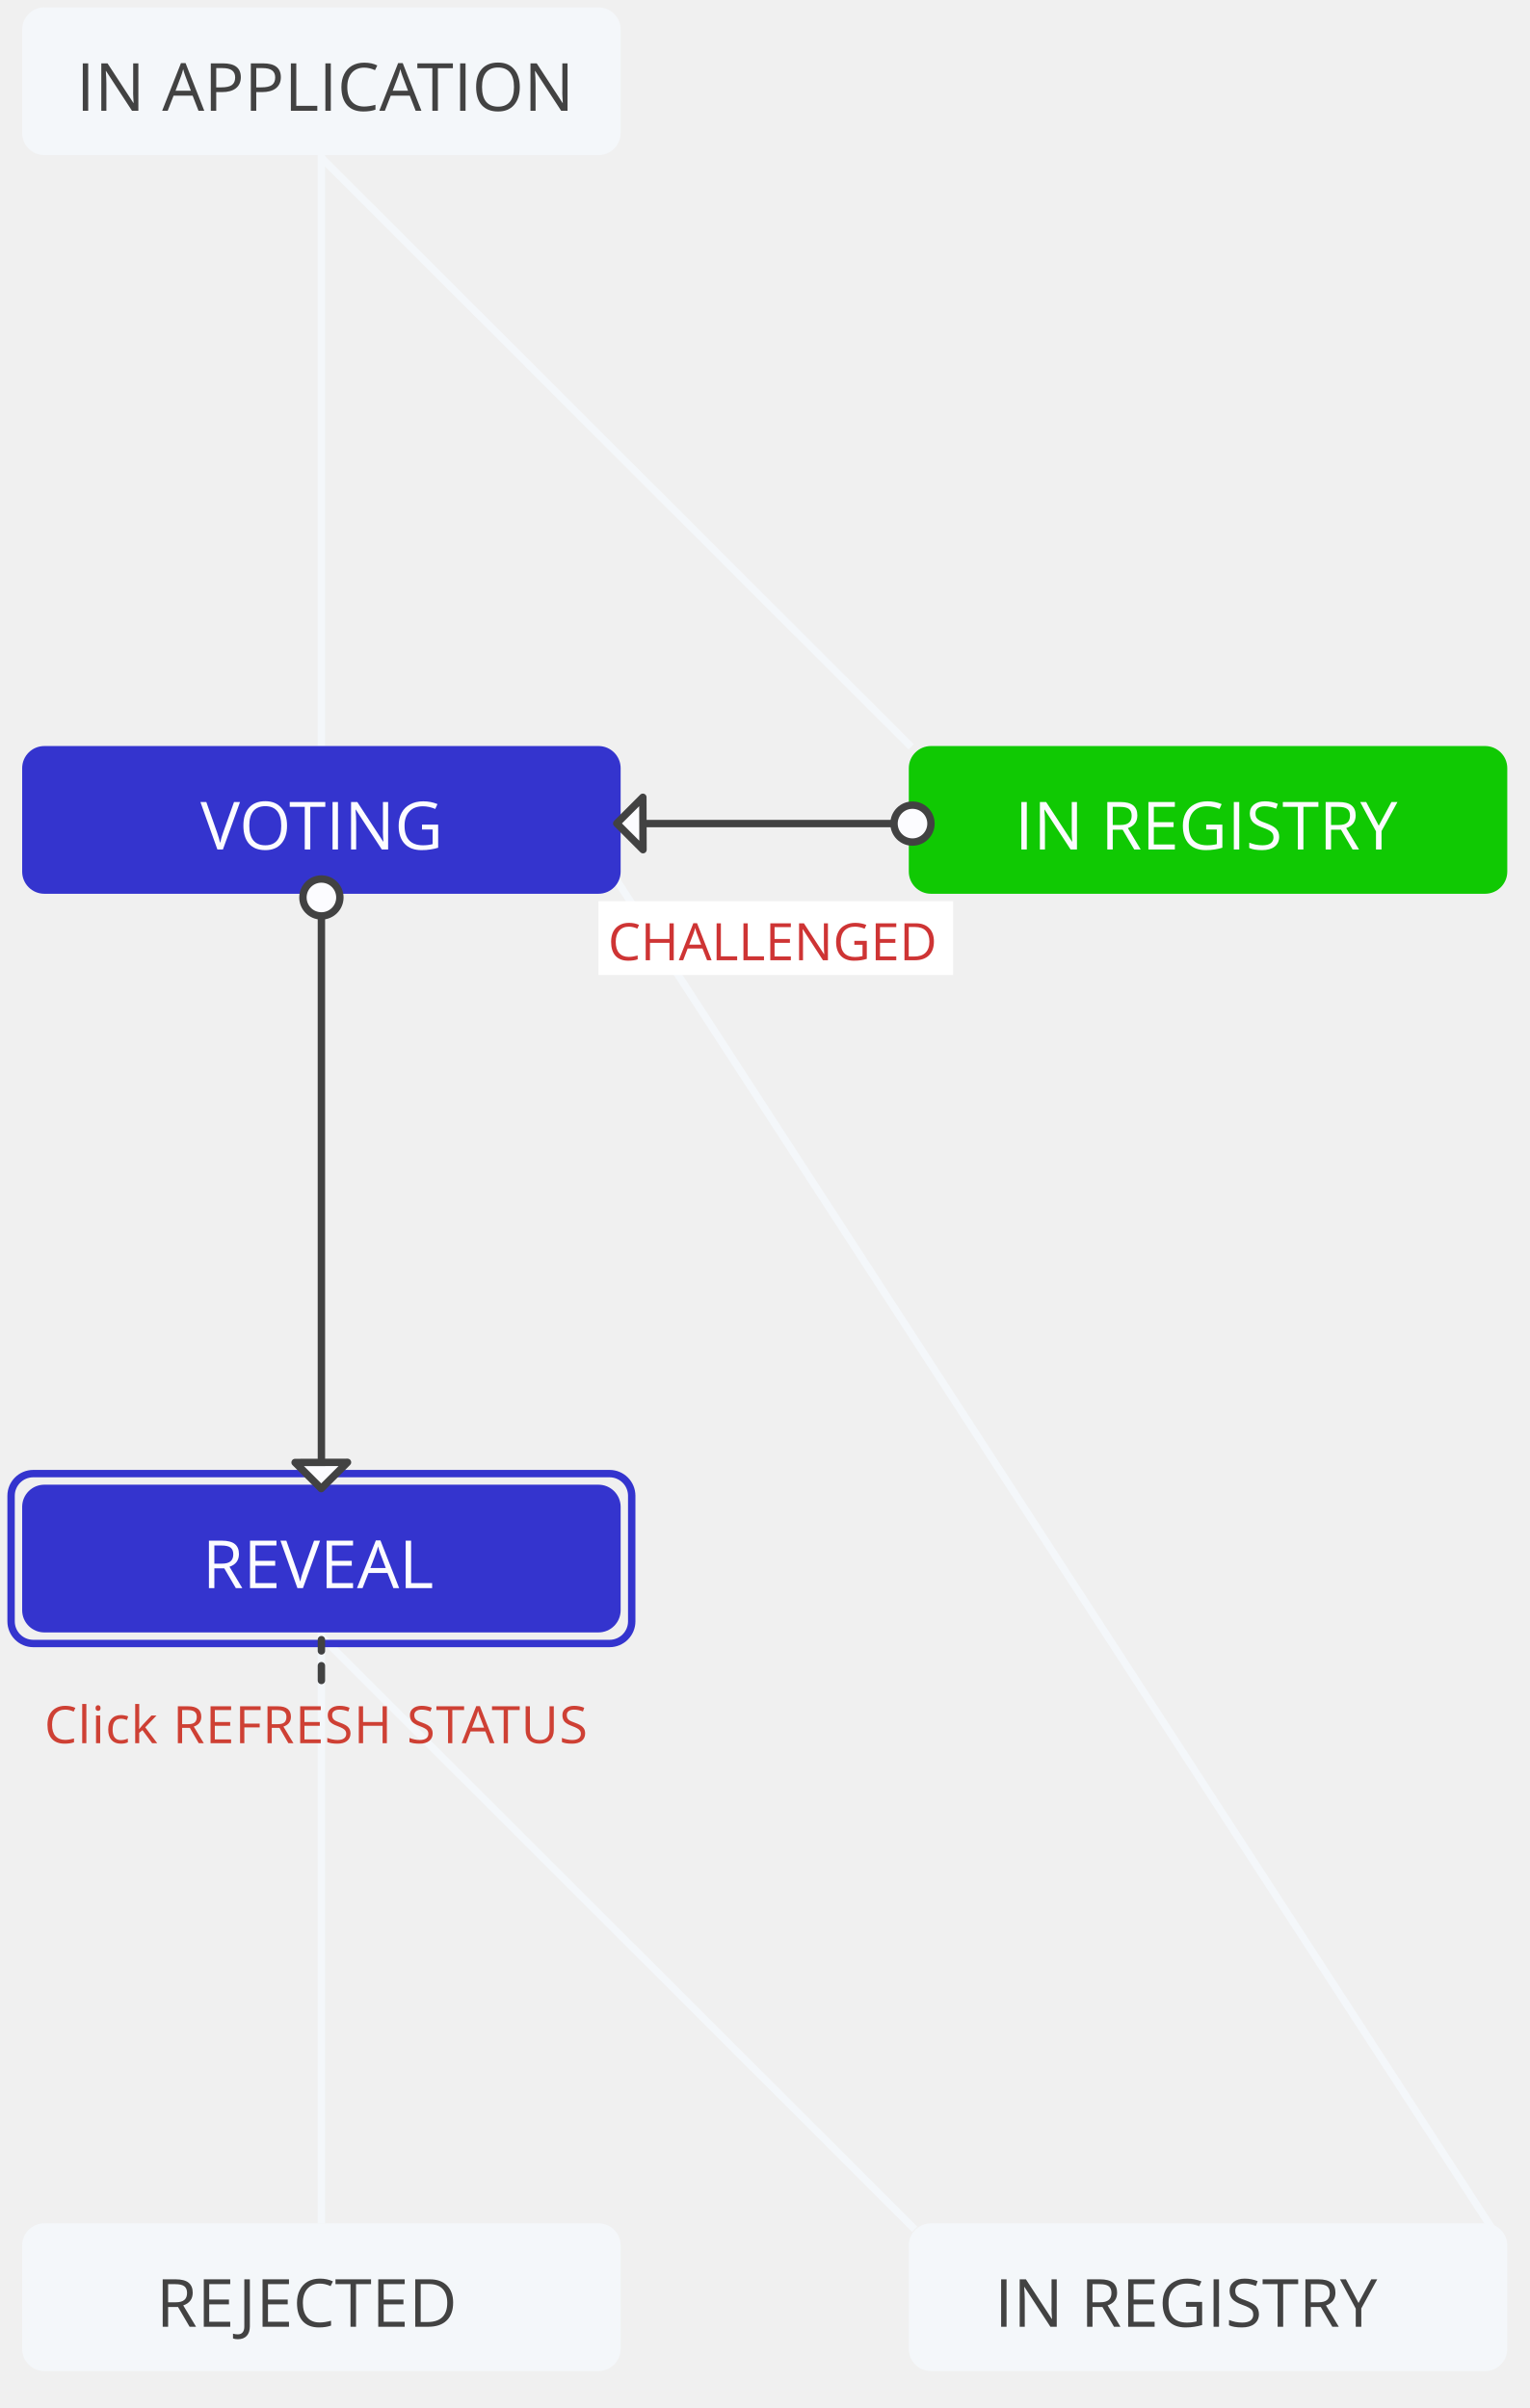
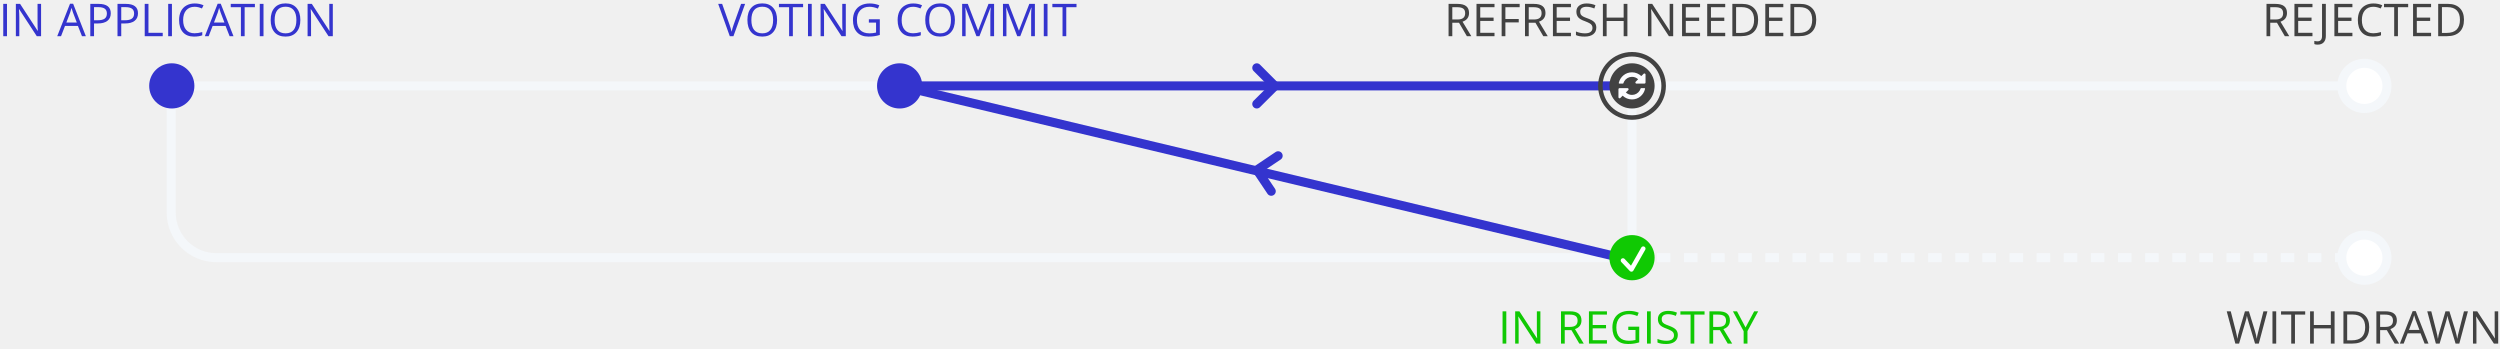
- <svg xmlns="http://www.w3.org/2000/svg" width="95%" height="95%" viewBox="0 0 207 326" version="1.1">
+ <svg xmlns="http://www.w3.org/2000/svg" width="553px" height="77px" viewBox="0 0 553 77" version="1.1">
  <defs />
  <g id="map_in_registry_no_id_reveal_pending" stroke="none" stroke-width="1" fill="none" fill-rule="evenodd">
-     <g id="Group-3" transform="translate(1, 1)">
-       <path d="M82.492,204.12 L82.542,316.985" id="Line" stroke="#F4F7FA" stroke-linecap="square" transform="translate(82.51718, 260.5525) rotate(-45) translate(-82.51718, -260.5525) " />
-       <path d="M42.5,219.5 L42.5,299.5" id="Line" stroke="#F4F7FA" stroke-linecap="square" />
-       <rect id="Rectangle-11-Copy-2" fill="#3434CE" x="2" y="200" width="81" height="20" rx="3" />
-       <rect id="Rectangle-11-Copy-6" stroke="#3434CE" x="0.5" y="198.5" width="84" height="23" rx="3" />
-       <text id="REVEAL" font-family="Open Sans, sans-serif" font-size="9" font-weight="500" fill="#FCFCFF">
-         <tspan x="26.387" y="214">REVEAL</tspan>
+     <path d="M198.499,19 L361.501,19" id="Line-2" stroke="#3434CE" stroke-width="2" stroke-linecap="square" />
+     <polyline id="Path-3-Copy" stroke="#3434CE" stroke-width="2" stroke-linecap="round" stroke-linejoin="round" transform="translate(280, 19) rotate(-270) translate(-280, -19) " points="276 21 280.019 17 284 21" />
+     <path d="M37.869,19.079 L37.869,47 C37.869,52.523 42.346,57 47.869,57 L361,57" id="Path-2" stroke="#F4F7FA" stroke-width="2" />
+     <path d="M38,19 L199.501,19" id="Line-2" stroke="#F4F7FA" stroke-width="2" stroke-linecap="square" />
+     <path d="M360.499,19 L522.5,19" id="Line-2" stroke="#F4F7FA" stroke-width="2" stroke-linecap="square" />
+     <path d="M199.123,19 L360.812,57.548" id="Line-2" stroke="#3434CE" stroke-width="2" stroke-linecap="square" />
+     <path d="M361,19 L361,58" id="Line-2" stroke="#F4F7FA" stroke-width="2" stroke-linecap="square" />
+     <path d="M361.499,57 L522.504,57" id="Line-2" stroke="#F4F7FA" stroke-width="2" stroke-linecap="square" stroke-dasharray="1,5" />
+     <circle id="Oval" fill="#3434CE" cx="38" cy="19" r="5" />
+     <circle id="Oval-Copy" fill="#3434CE" cx="199" cy="19" r="5" />
+     <circle id="Oval-Copy-2" fill="#10C903" cx="361" cy="57" r="5" />
+     <circle id="Oval-Copy-3" stroke="#F4F7FA" stroke-width="2" fill="#FFFFFF" cx="523" cy="19" r="5" />
+     <circle id="Oval-Copy-3" stroke="#F4F7FA" stroke-width="2" fill="#FFFFFF" cx="523" cy="57" r="5" />
+     <text id="IN-APPLICATION" font-family="Open Sans, sans-serif" font-size="10" font-weight="500" fill="#3434CE">
+       <tspan x="-0.267" y="8">IN APPLICATION</tspan>
+     </text>
+     <text id="VOTING-COMMIT" font-family="Open Sans, sans-serif" font-size="10" font-weight="500" fill="#3434CE">
+       <tspan x="158.863" y="8">VOTING COMMIT</tspan>
+     </text>
+     <text id="IN-REGISTRY" font-family="Open Sans, sans-serif" font-size="10" font-weight="500" fill="#10C903">
+       <tspan x="331.383" y="76">IN REGISTRY</tspan>
+     </text>
+     <text id="WITHDRAWN" font-family="Open Sans, sans-serif" font-size="10" font-weight="normal" fill="#424242">
+       <tspan x="492.424" y="76">WITHDRAWN</tspan>
+     </text>
+     <text id="REJECTED" font-family="Open Sans, sans-serif" font-size="10" font-weight="normal" fill="#424242">
+       <tspan x="500.366" y="8">REJECTED</tspan>
+     </text>
+     <polyline id="Path-3-Copy" stroke="#3434CE" stroke-width="2" stroke-linecap="round" stroke-linejoin="round" transform="translate(280, 38) rotate(-79) translate(-280, -38) " points="276 40 280.019 36 284 40" />
+     <polyline id="Path-5" stroke="#FFFFFF" stroke-linecap="round" stroke-linejoin="round" points="359 57.619 360.873 59.599 363.491 55" />
+     <g id="Group" transform="translate(319, -3)">
+       <circle id="Oval" fill="#424242" cx="42" cy="22" r="5" />
+       <text id="REFRESH-NEEDED" font-family="Open Sans, sans-serif" font-size="10" font-weight="500" fill="#424242">
+         <tspan x="0.437" y="11">REFRESH NEEDED</tspan>
      </text>
-       <path d="M136.023,99.936 L147.46,319.06" id="Line" stroke="#F4F7FA" stroke-linecap="square" transform="translate(141.7414, 209.4982) rotate(-210) translate(-141.7414, -209.4982) " />
-       <path d="M42.5,19.5 L42.5,99.5" id="Line" stroke="#F4F7FA" stroke-linecap="square" />
-       <rect id="Rectangle-11" fill="#F4F7FA" x="2" y="0" width="81" height="20" rx="3" />
-       <text id="IN-APPLICATION" font-family="Open Sans, sans-serif" font-size="9" font-weight="normal" fill="#424242">
-         <tspan x="9.314" y="14">IN APPLICATION</tspan>
-       </text>
-       <path d="M42.476,20.33 L122.319,100.103 L42.476,20.33 Z" id="Line" stroke="#F4F7FA" stroke-linecap="square" />
-       <path d="M42.5,226.506 L42.5,220.983" id="Line" stroke="#424242" stroke-linecap="round" stroke-linejoin="round" stroke-dasharray="2,2" />
-       <text id="Click-REFRESH-STATUS" font-family="Open Sans, sans-serif" font-size="7" font-weight="normal" line-spacing="10" letter-spacing="0.1" fill="#CE4034">
-         <tspan x="5" y="235">Click </tspan>
-         <tspan x="22.382" y="235" font-family="Open Sans, sans-serif" font-weight="500">REFRESH STATUS</tspan>
-       </text>
-       <rect id="Rectangle-11-Copy" fill="#3434CE" x="2" y="100" width="81" height="20" rx="3" />
-       <text id="Voting" font-family="Open Sans, sans-serif" font-size="9" font-weight="500" fill="#FCFCFF">
-         <tspan x="26.125" y="114">VOTING</tspan>
-       </text>
-       <rect id="Rectangle-11-Copy-3" fill="#F4F7FA" x="2" y="300" width="81" height="20" rx="3" />
-       <text id="Rejected" font-family="Open Sans, sans-serif" font-size="9" font-weight="normal" fill="#424242">
-         <tspan x="20.129" y="314">REJECTED</tspan>
-       </text>
-       <rect id="Rectangle-11-Copy-5" fill="#F4F7FA" x="122" y="300" width="81" height="20" rx="3" />
-       <text id="In-Registry" font-family="Open Sans, sans-serif" font-size="9" font-weight="normal" fill="#424242">
-         <tspan x="133.607" y="314">IN REGISTRY</tspan>
-       </text>
-       <rect id="Rectangle-11-Copy-4" fill="#10C903" x="122" y="100" width="81" height="20" rx="3" />
-       <g id="Group" transform="translate(103.5, 110.5) rotate(-270) translate(-103.5, -110.5) translate(99, 89)" stroke="#424242">
-         <path d="M4.5,3.487 L4.5,41.5" id="Line" stroke-linecap="square" />
-         <circle id="Oval-2" fill="#FCFCFF" cx="4.5" cy="2.5" r="2.5" />
-         <polygon id="Path-4" fill="#FCFCFF" stroke-linecap="round" stroke-linejoin="round" points="8.032 38.973 4.475 42.531 0.937 38.993" />
-       </g>
-       <text id="In-Registry" font-family="Open Sans, sans-serif" font-size="9" font-weight="500" fill="#FCFCFF">
-         <tspan x="136.345" y="114">IN REGISTRY</tspan>
-       </text>
-       <g id="Group-4" transform="translate(80, 121)">
-         <rect id="Rectangle-12" fill="#FFFFFF" x="0" y="0" width="48" height="10" />
-         <text id="CHALLENGED" font-family="Open Sans, sans-serif" font-size="7" font-weight="500" fill="#CE3434">
-           <tspan x="1.288" y="8">CHALLENGED</tspan>
-         </text>
-       </g>
-       <g id="Group-2" transform="translate(38, 118)" stroke="#424242">
-         <path d="M4.5,1.5 L4.5,81.5" id="Line" stroke-linecap="square" />
-         <circle id="Oval-2" fill="#FCFCFF" cx="4.5" cy="2.5" r="2.5" />
-         <polygon id="Path-4" fill="#FCFCFF" stroke-linecap="round" stroke-linejoin="round" points="8.032 78.973 4.475 82.531 0.937 78.993" />
+       <circle id="Oval-Copy-2" stroke="#424242" cx="42" cy="22" r="7" />
+       <g id="refresh-page-option" transform="translate(39, 19)" fill="#FCFCFF" fill-rule="nonzero">
+         <path d="M5.919,0.324 C5.87,0.274 5.812,0.25 5.744,0.25 C5.676,0.25 5.618,0.274 5.568,0.324 L5.061,0.827 C4.783,0.565 4.464,0.361 4.105,0.217 C3.746,0.072 3.377,4.10022779e-05 2.997,4.10022779e-05 C2.281,4.10022779e-05 1.657,0.217 1.124,0.65 C0.59,1.083 0.239,1.648 0.07,2.345 L0.07,2.372 C0.07,2.406 0.083,2.436 0.107,2.46 C0.132,2.485 0.161,2.497 0.195,2.497 L0.972,2.497 C1.029,2.497 1.068,2.467 1.089,2.408 C1.198,2.147 1.267,1.995 1.295,1.951 C1.478,1.654 1.719,1.422 2.021,1.253 C2.323,1.083 2.648,0.999 2.997,0.999 C3.52,0.999 3.974,1.177 4.359,1.533 L3.82,2.072 C3.771,2.121 3.746,2.18 3.746,2.248 C3.746,2.315 3.771,2.374 3.82,2.423 C3.87,2.473 3.928,2.497 3.996,2.497 L5.744,2.497 C5.812,2.497 5.87,2.473 5.919,2.423 C5.969,2.374 5.994,2.315 5.994,2.248 L5.994,0.499 C5.994,0.432 5.969,0.373 5.919,0.324 Z" id="Shape" />
+         <path d="M5.771,3.496 L5.022,3.496 C4.965,3.496 4.926,3.526 4.905,3.586 C4.796,3.846 4.727,3.998 4.698,4.043 C4.516,4.339 4.274,4.572 3.972,4.741 C3.671,4.91 3.345,4.995 2.997,4.995 C2.744,4.995 2.501,4.948 2.267,4.854 C2.033,4.761 1.824,4.628 1.639,4.456 L2.174,3.922 C2.223,3.872 2.248,3.814 2.248,3.746 C2.248,3.678 2.223,3.62 2.174,3.57 C2.124,3.521 2.066,3.496 1.998,3.496 L0.25,3.496 C0.182,3.496 0.124,3.521 0.074,3.57 C0.025,3.62 0,3.678 0,3.746 L0,5.494 C0,5.562 0.025,5.62 0.074,5.67 C0.124,5.719 0.182,5.744 0.25,5.744 C0.317,5.744 0.376,5.719 0.425,5.67 L0.929,5.166 C1.207,5.432 1.524,5.636 1.879,5.779 C2.234,5.922 2.601,5.994 2.981,5.994 C3.694,5.994 4.316,5.777 4.846,5.344 C5.377,4.911 5.726,4.346 5.892,3.648 C5.895,3.643 5.896,3.634 5.896,3.621 C5.896,3.587 5.884,3.558 5.859,3.533 C5.834,3.509 5.805,3.496 5.771,3.496 Z" id="Shape" />
      </g>
    </g>
  </g>
</svg>
